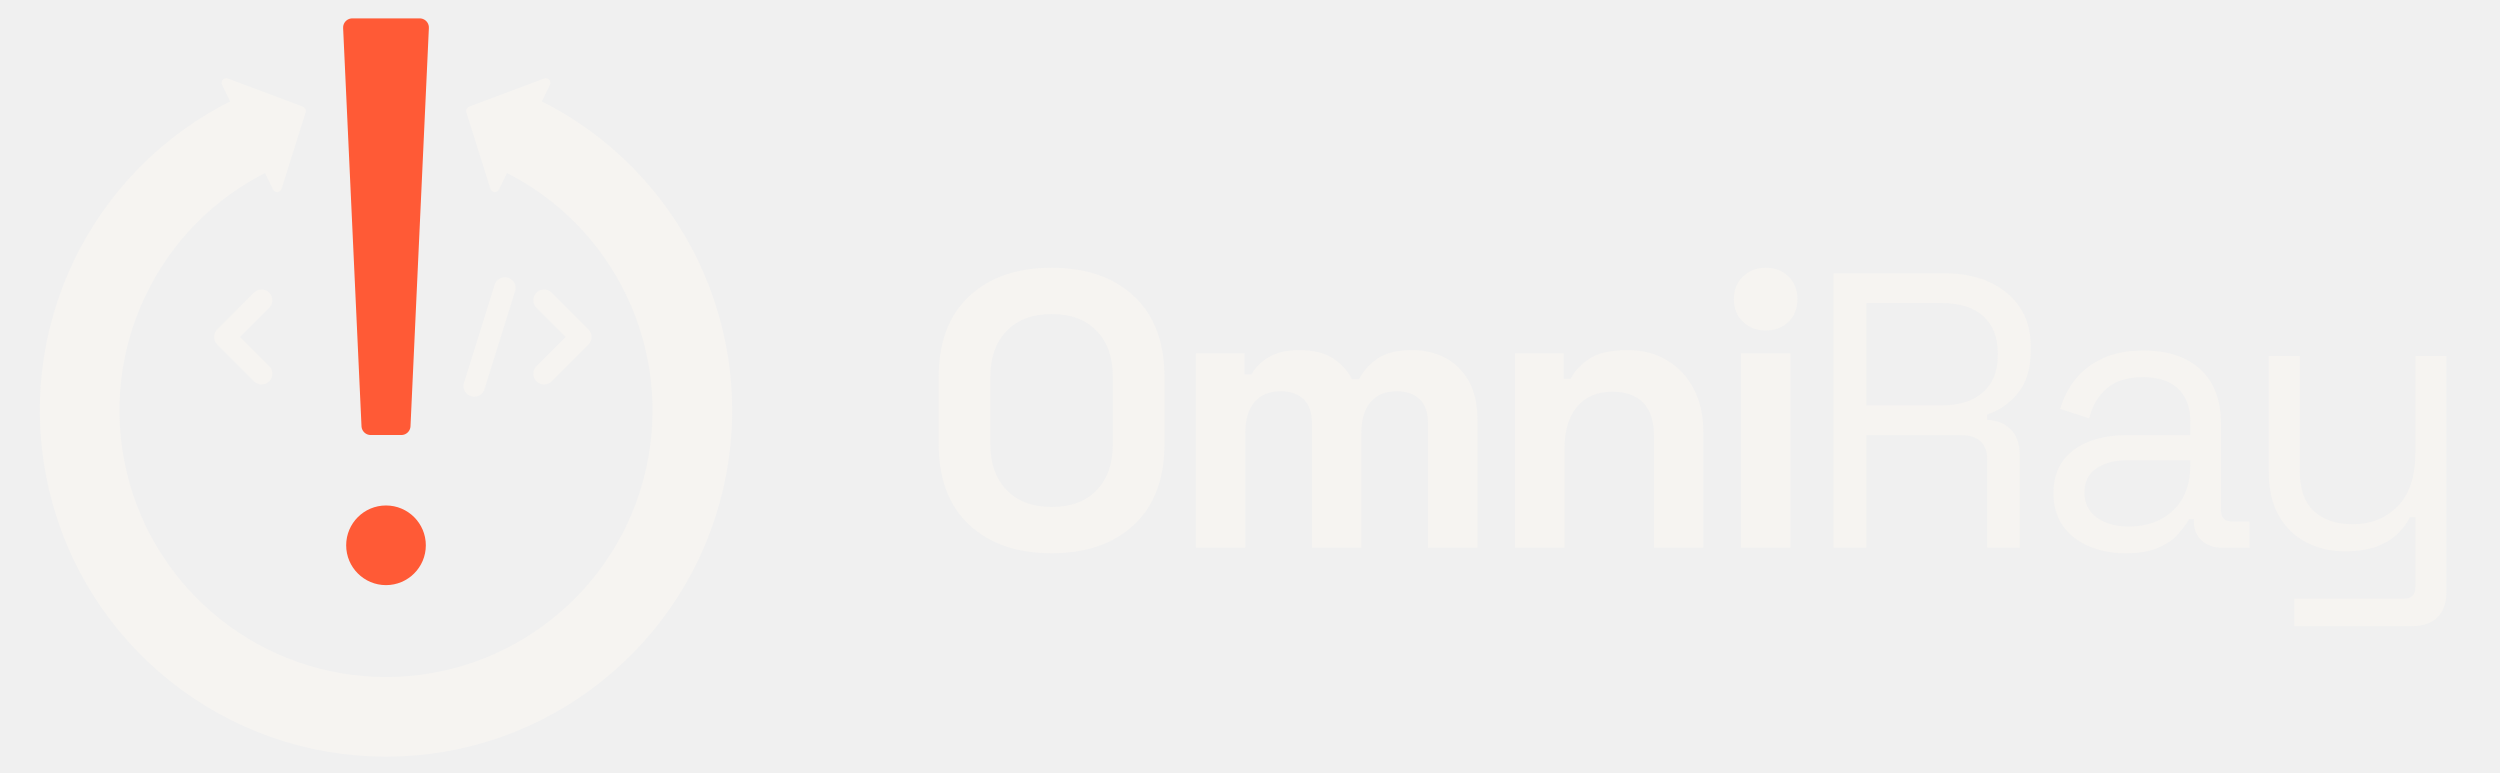
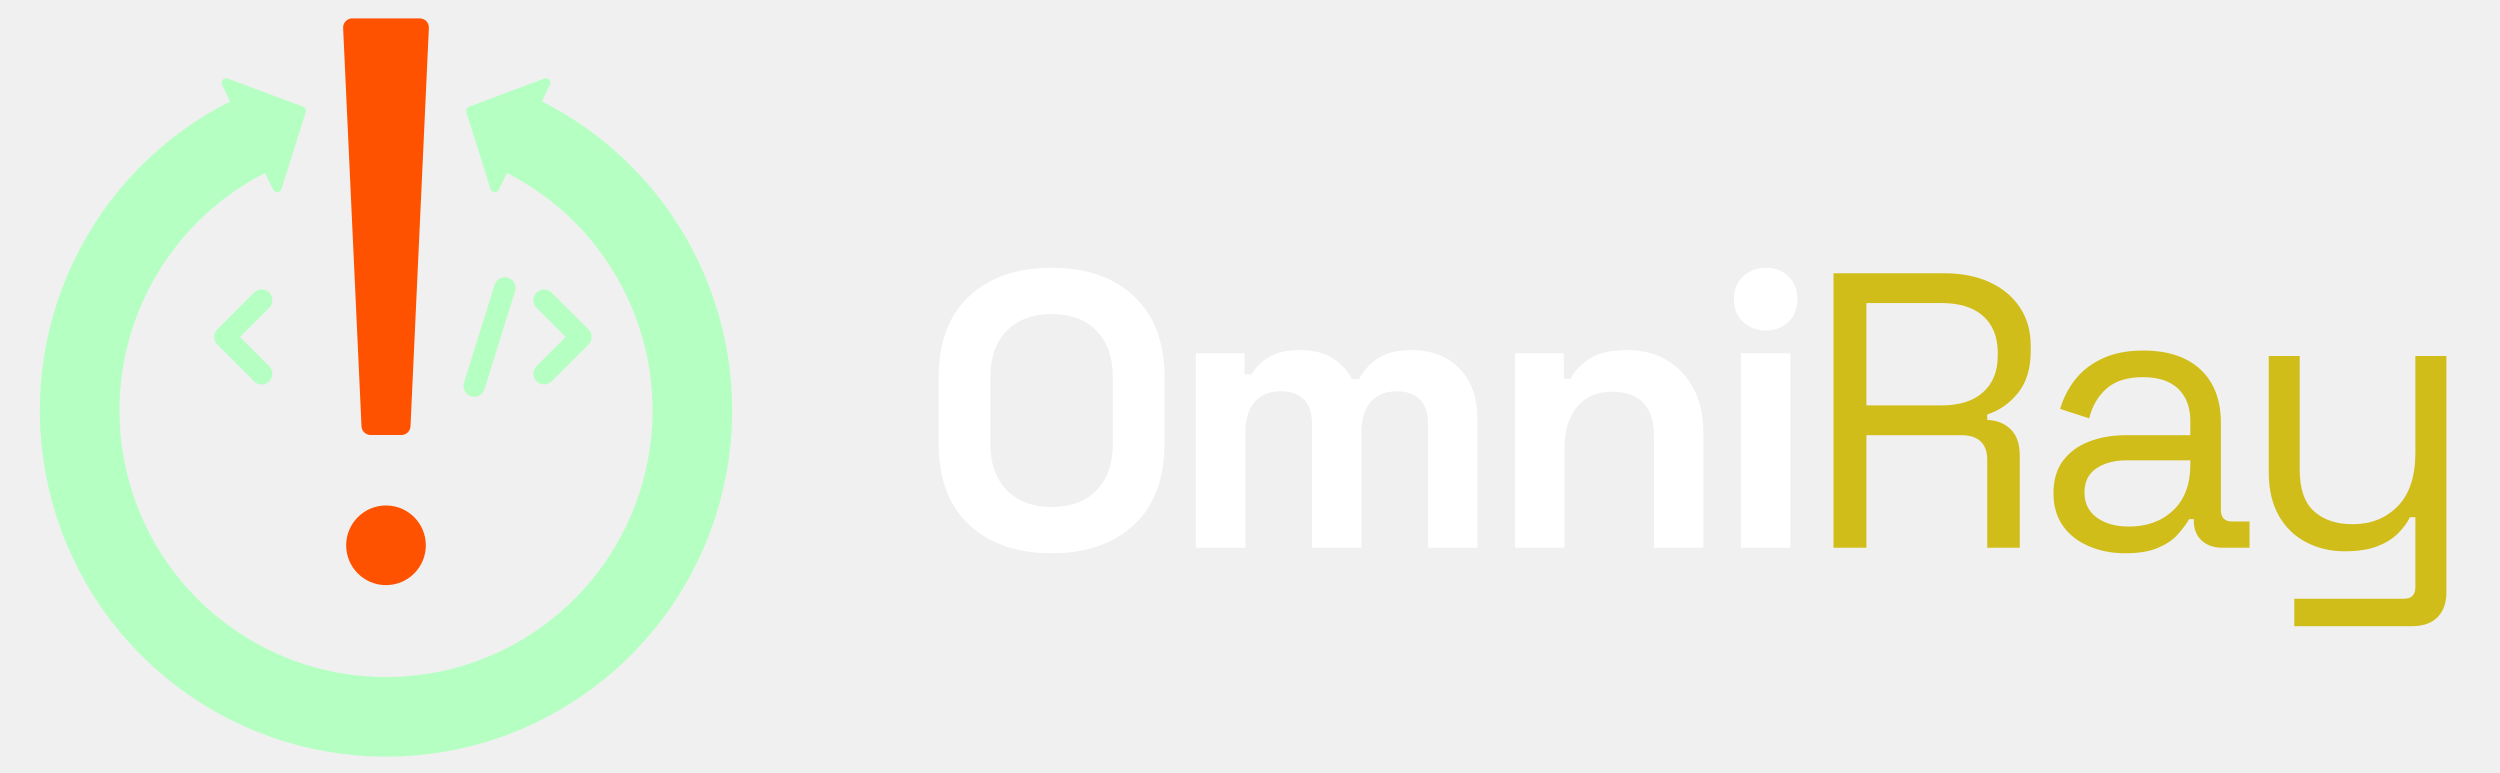
<svg xmlns="http://www.w3.org/2000/svg" viewBox="0 0 408.03 126" width="408.03" height="126" role="img" aria-label="OmniRay">
  <g transform="translate(3 1)">
-     <path d="M81.92 21.06A50 50 0 1 1 38.08 21.06" fill="none" stroke="#F6F4F1" stroke-width="13" />
-     <polygon points="86.08,12.52 77.76,29.6 73.83,17.11" fill="#F6F4F1" stroke="#F6F4F1" stroke-width="1.5" stroke-linejoin="round" />
-     <polygon points="33.92,12.52 42.24,29.6 46.17,17.11" fill="#F6F4F1" stroke="#F6F4F1" stroke-width="1.5" stroke-linejoin="round" />
-     <polygon points="54.5,3.5 65.5,3.5 62.5,68.5 57.5,68.5" fill="#FF5A36" stroke="#FF5A36" stroke-width="3" stroke-linejoin="round" />
-     <circle cx="60" cy="88" r="6.5" fill="#FF5A36" />
-     <g fill="none" stroke="#F6F4F1" stroke-width="3.5" stroke-linecap="round" stroke-linejoin="round">
+     <path d="M81.92 21.06A50 50 0 1 1 38.08 21.06" fill="none" stroke="#B5FFC2" stroke-width="13" />
+     <polygon points="86.08,12.52 77.76,29.6 73.83,17.11" fill="#B5FFC2" stroke="#B5FFC2" stroke-width="1.5" stroke-linejoin="round" />
+     <polygon points="33.92,12.52 42.24,29.6 46.17,17.11" fill="#B5FFC2" stroke="#B5FFC2" stroke-width="1.5" stroke-linejoin="round" />
+     <polygon points="54.5,3.5 65.5,3.5 62.5,68.5 57.5,68.5" fill="#FF5200" stroke="#FF5200" stroke-width="3" stroke-linejoin="round" />
+     <circle cx="60" cy="88" r="6.5" fill="#FF5200" />
+     <g fill="none" stroke="#B5FFC2" stroke-width="3.5" stroke-linecap="round" stroke-linejoin="round">
      <polyline points="39.7,48 33.7,54 39.7,60" />
      <line x1="74.4" y1="62" x2="79.4" y2="46" />
      <polyline points="85.8,48 91.8,54 85.8,60" />
    </g>
  </g>
-   <path d="M171.63 90.3Q163.18 90.3 158.19 85.66Q153.2 81.02 153.2 72.38V61.62Q153.2 52.98 158.19 48.34Q163.18 43.7 171.63 43.7Q180.08 43.7 185.07 48.34Q190.06 52.98 190.06 61.62V72.38Q190.06 81.02 185.07 85.66Q180.08 90.3 171.63 90.3ZM171.63 82.74Q176.37 82.74 178.99 79.99Q181.62 77.24 181.62 72.63V61.37Q181.62 56.76 178.99 54.01Q176.37 51.26 171.63 51.26Q166.96 51.26 164.3 54.01Q161.65 56.76 161.65 61.37V72.63Q161.65 77.24 164.3 79.99Q166.96 82.74 171.63 82.74Z M195.18 89.4V57.66H203.12V61.11H204.27Q205.1 59.51 207.02 58.33Q208.94 57.14 212.08 57.14Q215.47 57.14 217.52 58.46Q219.57 59.77 220.66 61.88H221.81Q222.9 59.83 224.88 58.49Q226.86 57.14 230.51 57.14Q233.46 57.14 235.86 58.39Q238.26 59.64 239.7 62.17Q241.14 64.7 241.14 68.54V89.4H233.07V69.11Q233.07 66.49 231.73 65.18Q230.38 63.86 227.95 63.86Q225.2 63.86 223.7 65.62Q222.19 67.38 222.19 70.65V89.4H214.13V69.11Q214.13 66.49 212.78 65.18Q211.44 63.86 209.01 63.86Q206.26 63.86 204.75 65.62Q203.25 67.38 203.25 70.65V89.4Z M247.28 89.4V57.66H255.22V61.82H256.37Q257.14 60.15 259.25 58.65Q261.36 57.14 265.65 57.14Q269.36 57.14 272.14 58.84Q274.93 60.54 276.46 63.51Q278 66.49 278 70.46V89.4H269.94V71.1Q269.94 67.51 268.18 65.72Q266.42 63.93 263.15 63.93Q259.44 63.93 257.39 66.39Q255.34 68.86 255.34 73.27V89.4Z M284.14 89.4V57.66H292.21V89.4ZM288.18 53.94Q286 53.94 284.5 52.54Q282.99 51.13 282.99 48.82Q282.99 46.52 284.5 45.11Q286 43.7 288.18 43.7Q290.42 43.7 291.89 45.11Q293.36 46.52 293.36 48.82Q293.36 51.13 291.89 52.54Q290.42 53.94 288.18 53.94Z M299.25 89.4V44.6H317.36Q321.52 44.6 324.69 46.04Q327.86 47.48 329.65 50.14Q331.44 52.79 331.44 56.5V57.21Q331.44 61.62 329.33 64.18Q327.22 66.74 324.34 67.64V68.54Q326.64 68.6 328.14 70.04Q329.65 71.48 329.65 74.36V89.4H324.34V75Q324.34 73.08 323.28 72.06Q322.22 71.03 320.11 71.03H304.62V89.4ZM304.62 66.17H316.85Q321.26 66.17 323.66 64.02Q326.06 61.88 326.06 58.04V57.59Q326.06 53.75 323.7 51.61Q321.33 49.46 316.85 49.46H304.62Z M346.86 90.3Q343.6 90.3 340.91 89.14Q338.22 87.99 336.69 85.82Q335.15 83.64 335.15 80.5Q335.15 77.3 336.69 75.22Q338.22 73.14 340.91 72.09Q343.6 71.03 346.93 71.03H357.49V68.73Q357.49 65.4 355.54 63.48Q353.58 61.56 349.74 61.56Q345.97 61.56 343.86 63.38Q341.74 65.21 340.98 68.28L336.24 66.74Q337.01 64.12 338.67 61.98Q340.34 59.83 343.12 58.52Q345.9 57.21 349.81 57.21Q355.82 57.21 359.15 60.31Q362.48 63.42 362.48 69.05V83.19Q362.48 85.11 364.27 85.11H367.15V89.4H362.74Q360.62 89.4 359.34 88.22Q358.06 87.03 358.06 85.05V84.73H357.3Q356.59 85.94 355.41 87.26Q354.22 88.57 352.18 89.43Q350.13 90.3 346.86 90.3ZM347.44 85.94Q351.92 85.94 354.7 83.29Q357.49 80.63 357.49 75.83V75.13H347.12Q344.11 75.13 342.16 76.44Q340.21 77.75 340.21 80.38Q340.21 83 342.22 84.47Q344.24 85.94 347.44 85.94Z M374.45 102.2V97.72H392.37Q394.22 97.72 394.22 95.8V84.41H393.33Q392.69 85.75 391.38 87.06Q390.06 88.38 387.95 89.18Q385.84 89.98 382.64 89.98Q379.25 89.98 376.4 88.5Q373.55 87.03 371.92 84.15Q370.29 81.27 370.29 77.11V58.1H375.34V76.73Q375.34 81.34 377.68 83.45Q380.02 85.56 383.98 85.56Q388.46 85.56 391.34 82.62Q394.22 79.67 394.22 73.85V58.1H399.28V96.7Q399.28 99.26 397.84 100.73Q396.4 102.2 393.65 102.2Z" fill="#F6F4F1" />
+   <path d="M171.63 90.3Q163.18 90.3 158.19 85.66Q153.2 81.02 153.2 72.38V61.62Q153.2 52.98 158.19 48.34Q163.18 43.7 171.63 43.7Q180.08 43.7 185.07 48.34Q190.06 52.98 190.06 61.62V72.38Q190.06 81.02 185.07 85.66Q180.08 90.3 171.63 90.3ZM171.63 82.74Q176.37 82.74 178.99 79.99Q181.62 77.24 181.62 72.63V61.37Q181.62 56.76 178.99 54.01Q176.37 51.26 171.63 51.26Q166.96 51.26 164.3 54.01Q161.65 56.76 161.65 61.37V72.63Q161.65 77.24 164.3 79.99Q166.96 82.74 171.63 82.74Z M195.18 89.4V57.66H203.12V61.11H204.27Q205.1 59.51 207.02 58.33Q208.94 57.14 212.08 57.14Q215.47 57.14 217.52 58.46Q219.57 59.77 220.66 61.88H221.81Q222.9 59.83 224.88 58.49Q226.86 57.14 230.51 57.14Q233.46 57.14 235.86 58.39Q238.26 59.64 239.7 62.17Q241.14 64.7 241.14 68.54V89.4H233.07V69.11Q233.07 66.49 231.73 65.18Q230.38 63.86 227.95 63.86Q225.2 63.86 223.7 65.62Q222.19 67.38 222.19 70.65V89.4H214.13V69.11Q214.13 66.49 212.78 65.18Q211.44 63.86 209.01 63.86Q206.26 63.86 204.75 65.62Q203.25 67.38 203.25 70.65V89.4Z M247.28 89.4V57.66H255.22V61.82H256.37Q257.14 60.15 259.25 58.65Q261.36 57.14 265.65 57.14Q269.36 57.14 272.14 58.84Q274.93 60.54 276.46 63.51Q278 66.49 278 70.46V89.4H269.94V71.1Q269.94 67.51 268.18 65.72Q266.42 63.93 263.15 63.93Q259.44 63.93 257.39 66.39Q255.34 68.86 255.34 73.27V89.4Z M284.14 89.4V57.66H292.21V89.4ZM288.18 53.94Q286 53.94 284.5 52.54Q282.99 51.13 282.99 48.82Q282.99 46.52 284.5 45.11Q286 43.7 288.18 43.7Q290.42 43.7 291.89 45.11Q293.36 46.52 293.36 48.82Q293.36 51.13 291.89 52.54Q290.42 53.94 288.18 53.94Z" fill="#FFFFFF" />
+   <path d="M299.25 89.4V44.6H317.36Q321.52 44.6 324.69 46.04Q327.86 47.48 329.65 50.14Q331.44 52.79 331.44 56.5V57.21Q331.44 61.62 329.33 64.18Q327.22 66.74 324.34 67.64V68.54Q326.64 68.6 328.14 70.04Q329.65 71.48 329.65 74.36V89.4H324.34V75Q324.34 73.08 323.28 72.06Q322.22 71.03 320.11 71.03H304.62V89.4ZM304.62 66.17H316.85Q321.26 66.17 323.66 64.02Q326.06 61.88 326.06 58.04V57.59Q326.06 53.75 323.7 51.61Q321.33 49.46 316.85 49.46H304.62Z M346.86 90.3Q343.6 90.3 340.91 89.14Q338.22 87.99 336.69 85.82Q335.15 83.64 335.15 80.5Q335.15 77.3 336.69 75.22Q338.22 73.14 340.91 72.09Q343.6 71.03 346.93 71.03H357.49V68.73Q357.49 65.4 355.54 63.48Q353.58 61.56 349.74 61.56Q345.97 61.56 343.86 63.38Q341.74 65.21 340.98 68.28L336.24 66.74Q337.01 64.12 338.67 61.98Q340.34 59.83 343.12 58.52Q345.9 57.21 349.81 57.21Q355.82 57.21 359.15 60.31Q362.48 63.42 362.48 69.05V83.19Q362.48 85.11 364.27 85.11H367.15V89.4H362.74Q360.62 89.4 359.34 88.22Q358.06 87.03 358.06 85.05V84.73H357.3Q356.59 85.94 355.41 87.26Q354.22 88.57 352.18 89.43Q350.13 90.3 346.86 90.3ZM347.44 85.94Q351.92 85.94 354.7 83.29Q357.49 80.63 357.49 75.83V75.13H347.12Q344.11 75.13 342.16 76.44Q340.21 77.75 340.21 80.38Q340.21 83 342.22 84.47Q344.24 85.94 347.44 85.94Z M374.45 102.2V97.72H392.37Q394.22 97.72 394.22 95.8V84.41H393.33Q392.69 85.75 391.38 87.06Q390.06 88.38 387.95 89.18Q385.84 89.98 382.64 89.98Q379.25 89.98 376.4 88.5Q373.55 87.03 371.92 84.15Q370.29 81.27 370.29 77.11V58.1H375.34V76.73Q375.34 81.34 377.68 83.45Q380.02 85.56 383.98 85.56Q388.46 85.56 391.34 82.62Q394.22 79.67 394.22 73.85V58.1H399.28V96.7Q399.28 99.26 397.84 100.73Q396.4 102.2 393.65 102.2Z" fill="#D1BD19" />
</svg>
